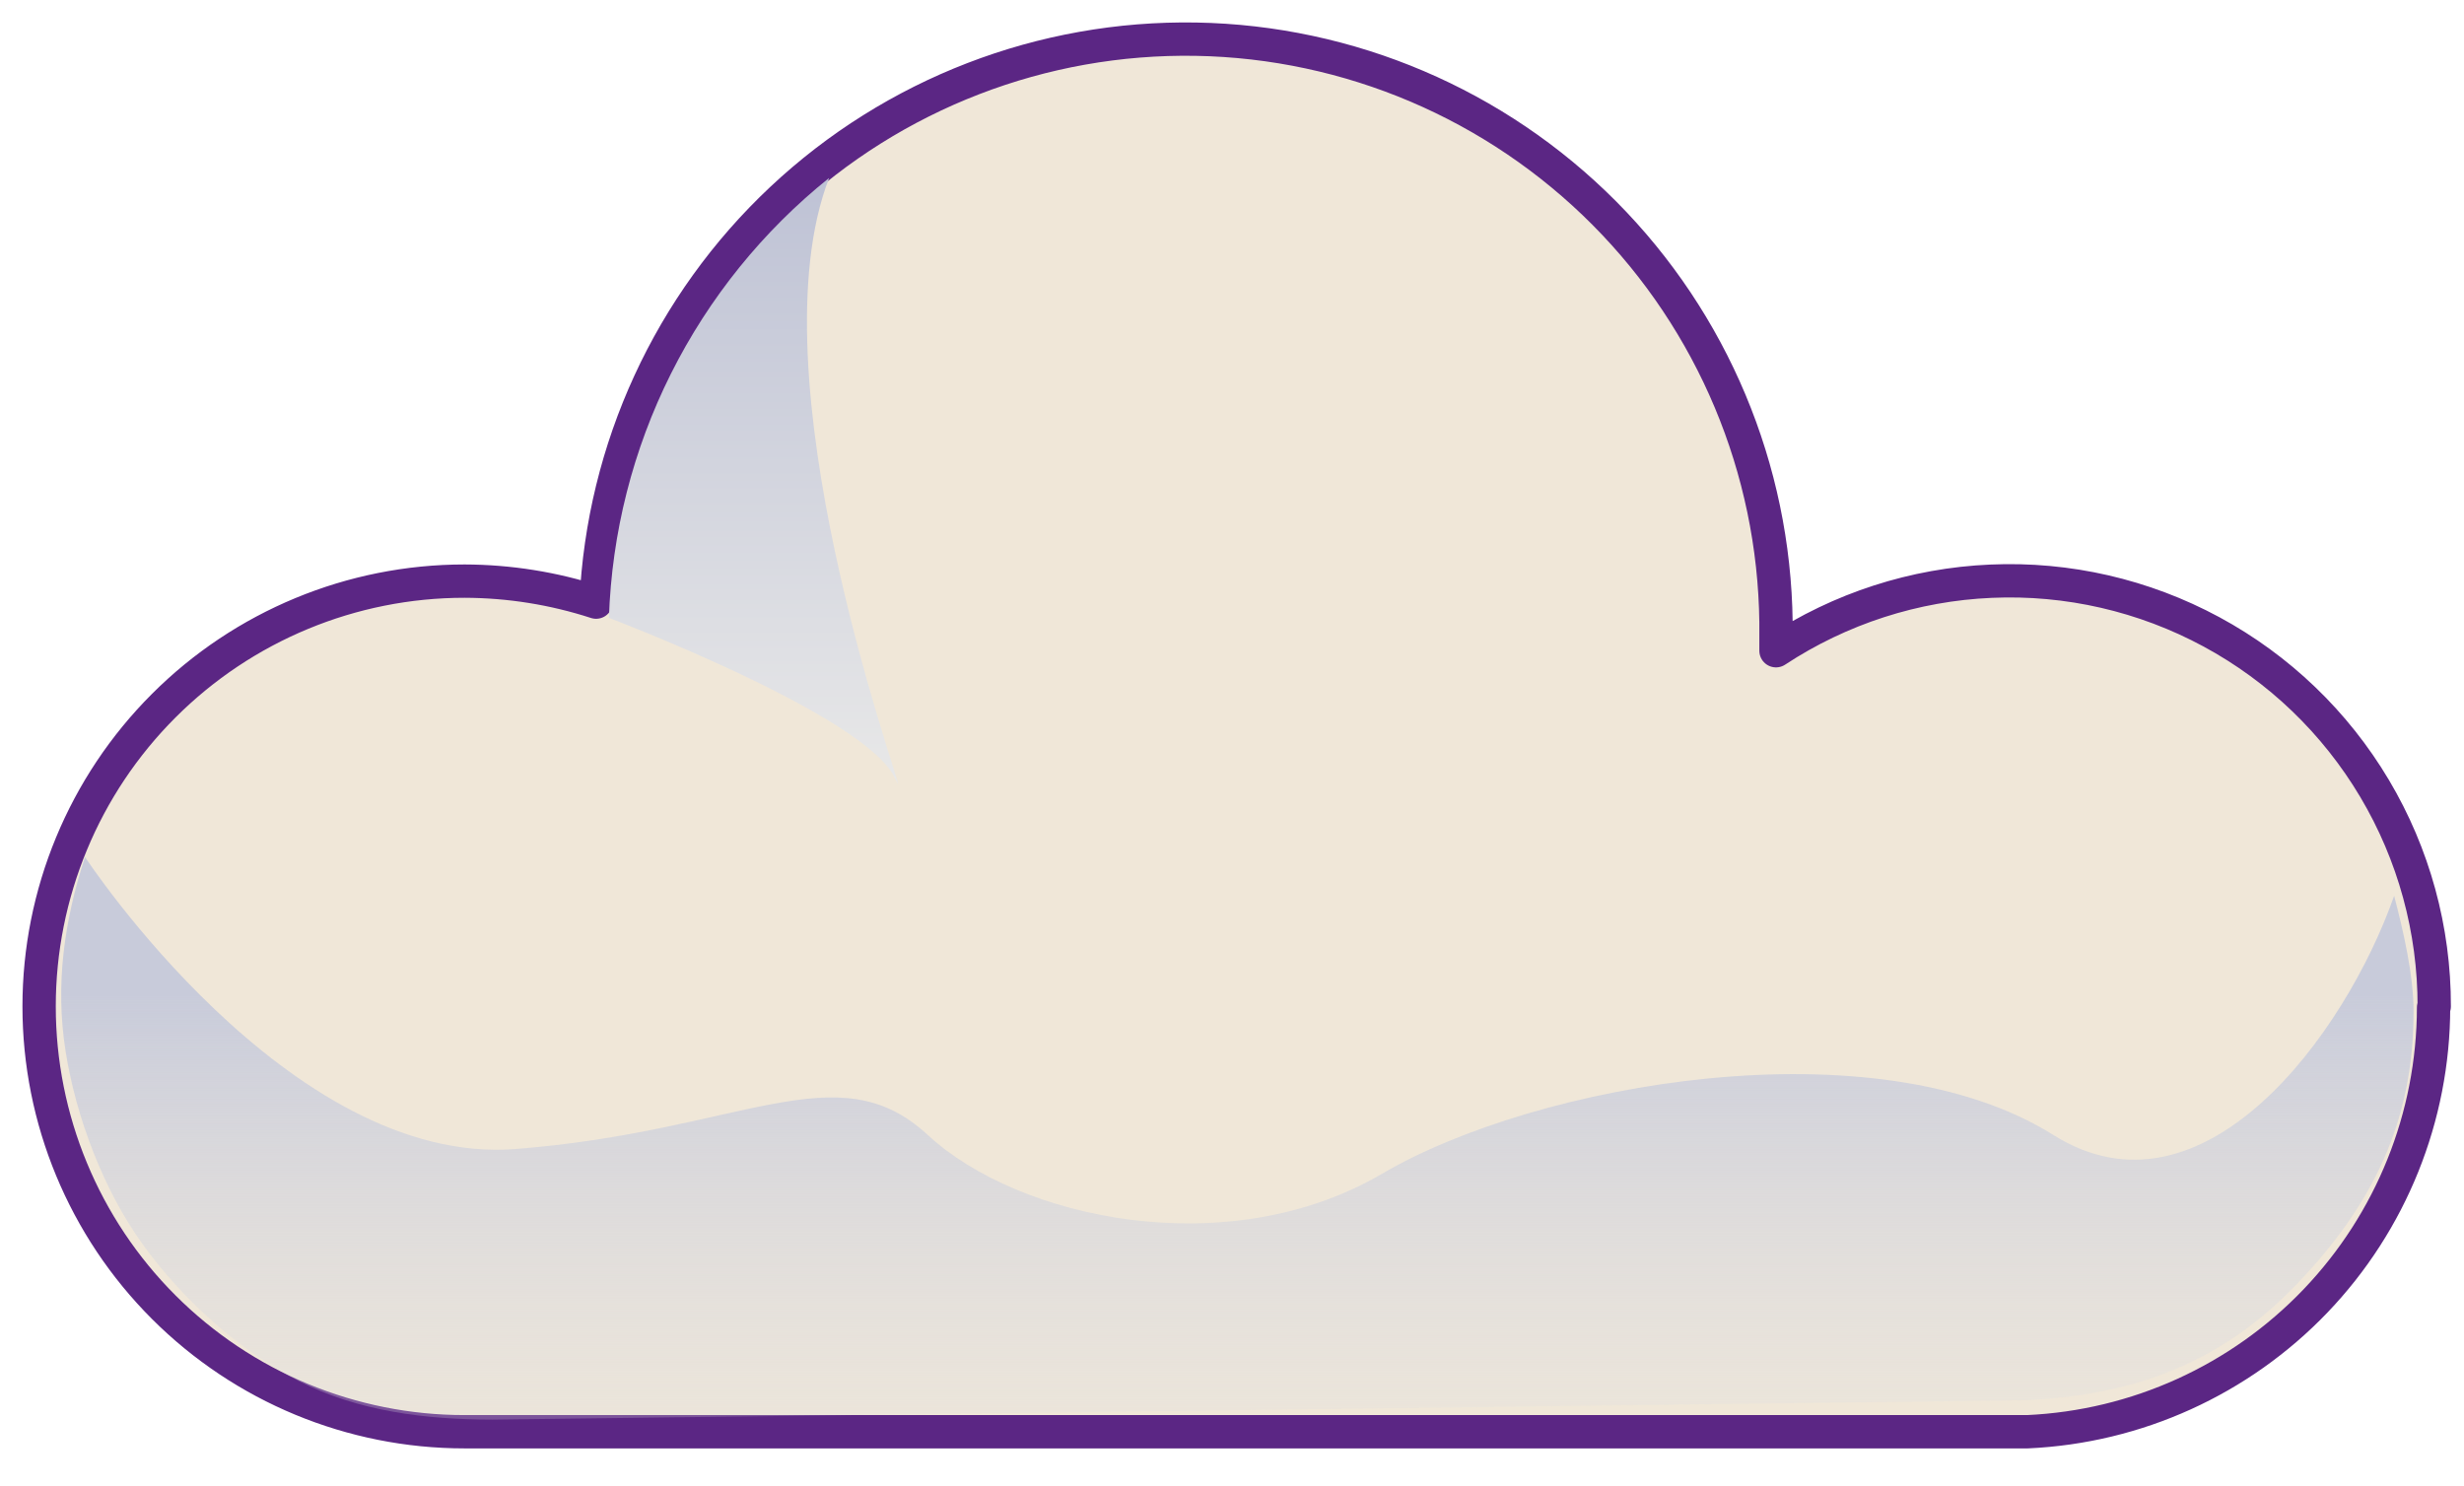
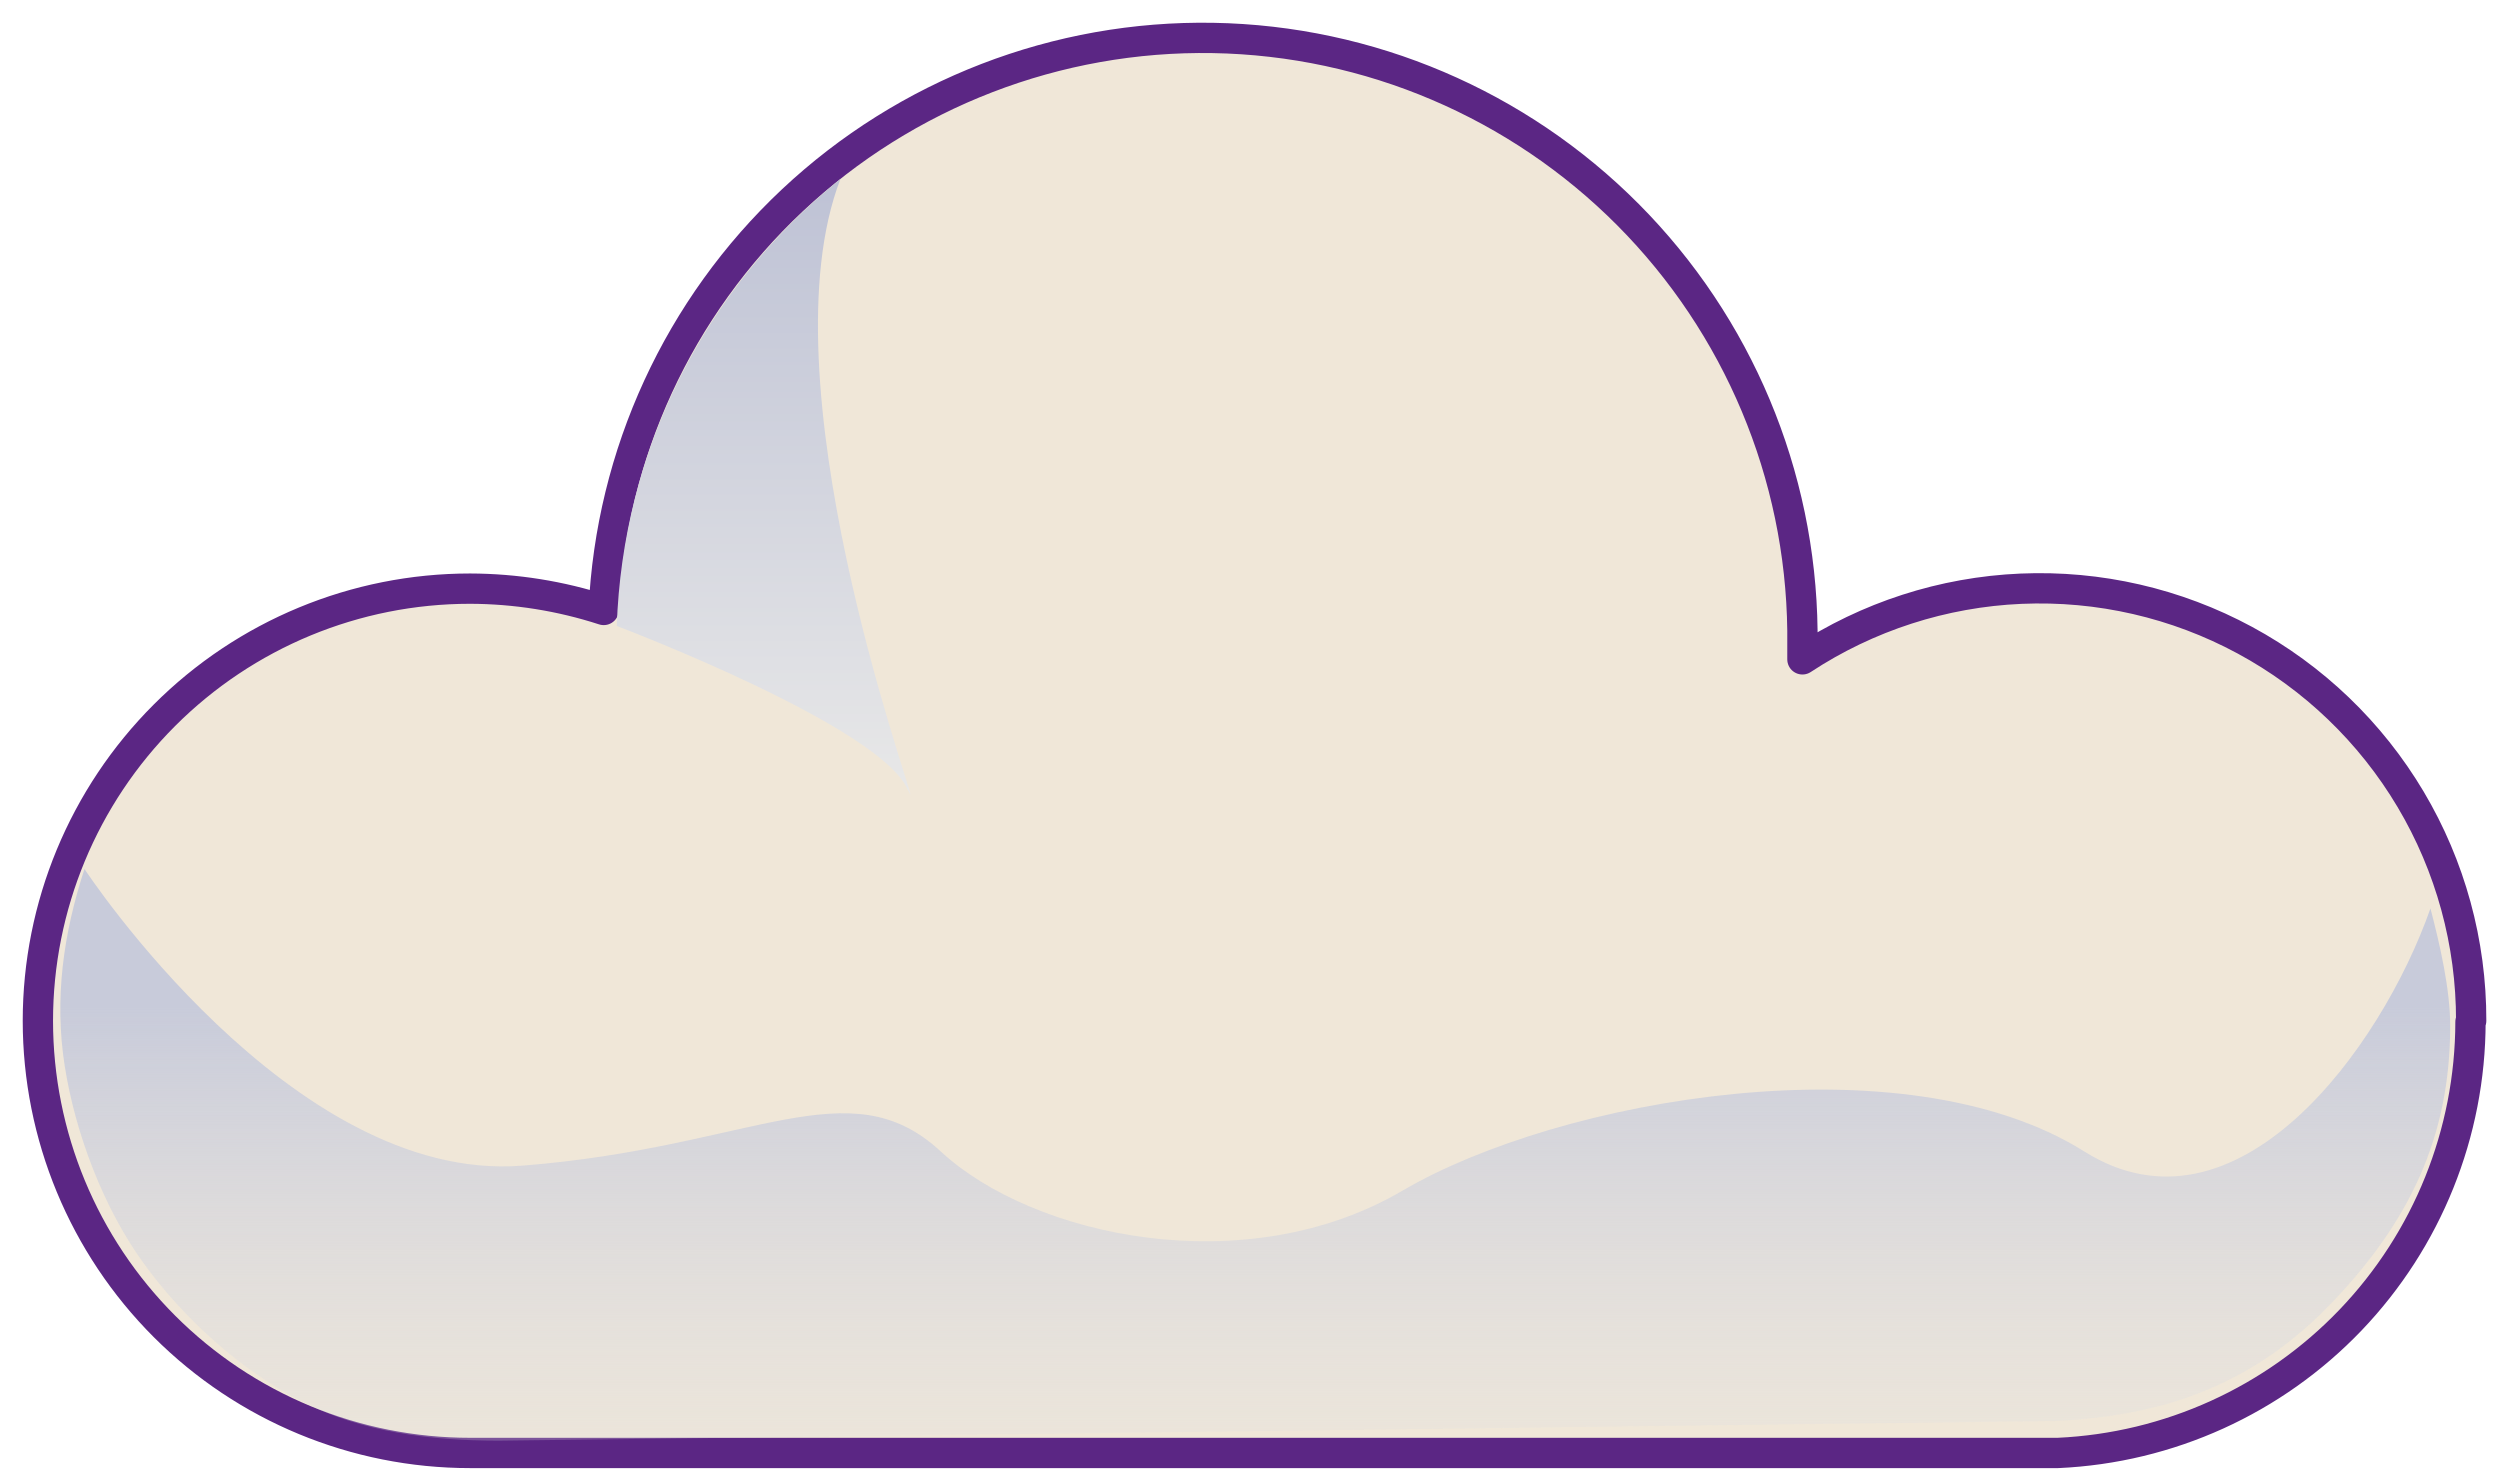
- <svg xmlns="http://www.w3.org/2000/svg" width="63" height="38" viewBox="0 0 63 38" fill="none">
-   <path d="M62.222 25.763C62.218 28.56 61.137 31.247 59.204 33.268C57.27 35.289 54.633 36.487 51.839 36.614V36.614H11.877C8.992 36.614 6.225 35.468 4.186 33.428C2.146 31.389 1 28.622 1 25.737C1 22.853 2.146 20.086 4.186 18.047C6.225 16.007 8.992 14.861 11.877 14.861C13.019 14.864 14.154 15.045 15.241 15.398C15.422 11.474 17.125 7.776 19.988 5.088C22.852 2.4 26.65 0.935 30.577 1.002C34.504 1.07 38.25 2.666 41.019 5.45C43.788 8.235 45.363 11.99 45.409 15.917C45.409 16.164 45.409 16.402 45.409 16.641C47.048 15.562 48.949 14.947 50.909 14.863C52.87 14.777 54.816 15.225 56.543 16.158C58.269 17.091 59.71 18.475 60.713 20.162C61.716 21.848 62.243 23.775 62.239 25.737L62.222 25.763Z" fill="#F0E7D8" stroke="#5B2684" stroke-width="0.852" stroke-linecap="round" stroke-linejoin="round" />
-   <path d="M22.962 20.051L22.885 19.906C22.161 18.297 15.569 15.801 15.569 15.801C15.641 13.631 16.181 11.502 17.153 9.56C18.125 7.618 19.505 5.909 21.199 4.55C19.248 9.6 22.962 19.821 22.962 20.051Z" fill="url(#paint0_linear_825_6590)" />
-   <path d="M61.71 25.885C61.707 28.682 60.667 30.811 58.733 32.831C56.8 34.852 54.581 35.681 51.787 35.808L12.591 36.304C10.873 36.302 9.16 36.094 7.63 35.312C6.1 34.53 4.669 33.23 3.661 31.839C2.652 30.448 1.943 28.575 1.676 26.878C1.409 25.18 1.641 23.55 2.173 21.916C2.173 21.916 7.37 29.835 13.179 29.384C18.988 28.932 21.407 26.88 23.723 29.026C26.04 31.172 31.389 32.331 35.341 30.014C39.293 27.697 47.946 26.164 52.503 29.026C56.327 31.428 59.971 26.452 61.214 22.908C61.45 23.815 61.715 24.949 61.71 25.885Z" fill="url(#paint1_linear_825_6590)" />
+ <svg xmlns="http://www.w3.org/2000/svg" width="66" height="39" viewBox="0 0 66 39" fill="none">
+   <path d="M65.221 26.976C65.217 29.91 64.083 32.729 62.055 34.849C60.027 36.968 57.26 38.225 54.33 38.358V38.358H12.409C9.383 38.358 6.481 37.157 4.342 35.017C2.202 32.877 1 29.975 1 26.949C1 23.923 2.202 21.021 4.342 18.882C6.481 16.742 9.383 15.54 12.409 15.54C13.608 15.543 14.798 15.733 15.938 16.103C16.128 11.987 17.915 8.108 20.919 5.288C23.922 2.469 27.907 0.931 32.026 1.002C36.145 1.073 40.075 2.747 42.98 5.668C45.885 8.59 47.536 12.528 47.584 16.648C47.584 16.907 47.584 17.157 47.584 17.407C49.304 16.275 51.298 15.631 53.354 15.542C55.411 15.453 57.453 15.922 59.264 16.901C61.075 17.88 62.587 19.331 63.639 21.1C64.691 22.869 65.244 24.891 65.239 26.949L65.221 26.976Z" fill="#F0E7D8" stroke="#5B2684" stroke-width="0.8" stroke-linecap="round" stroke-linejoin="round" />
+   <path d="M24.038 20.984L23.957 20.832C23.198 19.144 16.283 16.526 16.283 16.526C16.358 14.249 16.925 12.016 17.945 9.979C18.964 7.942 20.412 6.149 22.188 4.724C20.142 10.022 24.038 20.743 24.038 20.984Z" fill="url(#paint0_linear_1028_7438)" />
+   <path d="M64.685 27.105C64.681 30.038 63.59 32.271 61.562 34.391C59.534 36.511 57.206 37.38 54.276 37.514L13.159 38.034C11.357 38.031 9.559 37.814 7.955 36.993C6.35 36.173 4.849 34.809 3.791 33.35C2.733 31.891 1.99 29.926 1.709 28.145C1.429 26.365 1.672 24.655 2.23 22.941C2.23 22.941 7.682 31.248 13.776 30.774C19.869 30.3 22.406 28.147 24.837 30.399C27.267 32.65 32.877 33.865 37.023 31.435C41.169 29.005 50.246 27.397 55.026 30.399C59.038 32.918 62.86 27.698 64.164 23.982C64.412 24.933 64.689 26.122 64.685 27.105Z" fill="url(#paint1_linear_1028_7438)" />
  <defs>
-     <linearGradient id="paint0_linear_825_6590" x1="19.265" y1="4.55" x2="19.265" y2="20.051" gradientUnits="userSpaceOnUse">
+     <linearGradient id="paint0_linear_1028_7438" x1="20.16" y1="4.724" x2="20.16" y2="20.984" gradientUnits="userSpaceOnUse">
      <stop stop-color="#BEC2D5" />
      <stop offset="1" stop-color="#E8E8E8" />
    </linearGradient>
-     <linearGradient id="paint1_linear_825_6590" x1="31.445" y1="25.389" x2="31.445" y2="39.778" gradientUnits="userSpaceOnUse">
+     <linearGradient id="paint1_linear_1028_7438" x1="32.937" y1="26.584" x2="32.937" y2="41.677" gradientUnits="userSpaceOnUse">
      <stop stop-color="#C8CBDA" />
      <stop offset="1" stop-color="#E4E4E4" stop-opacity="0" />
    </linearGradient>
  </defs>
</svg>
